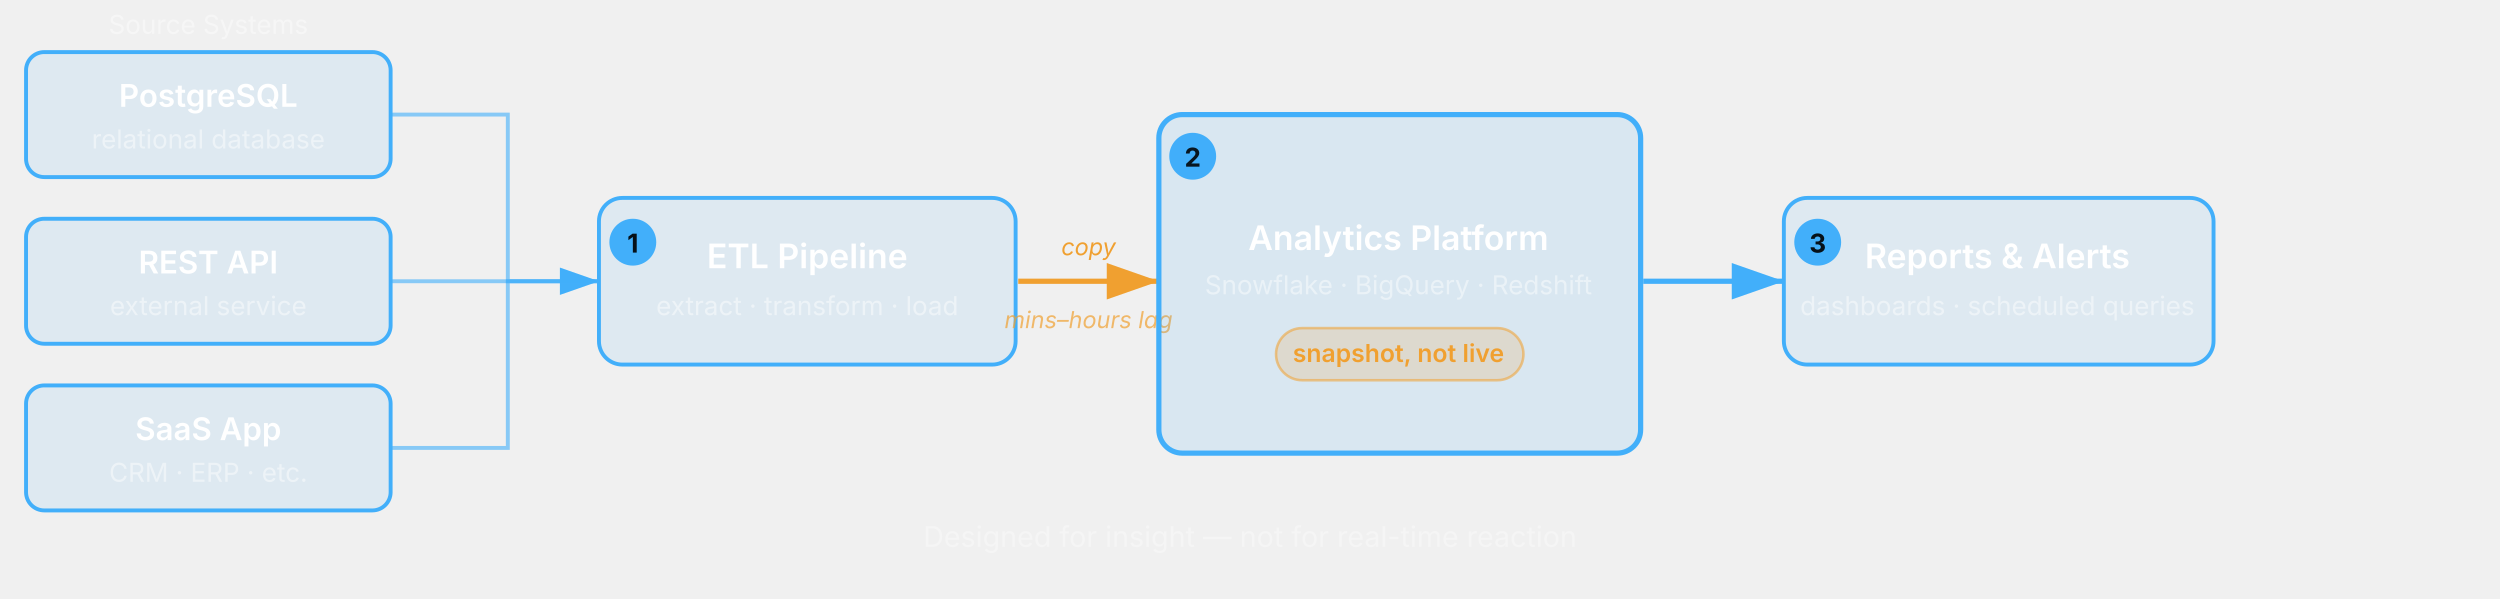
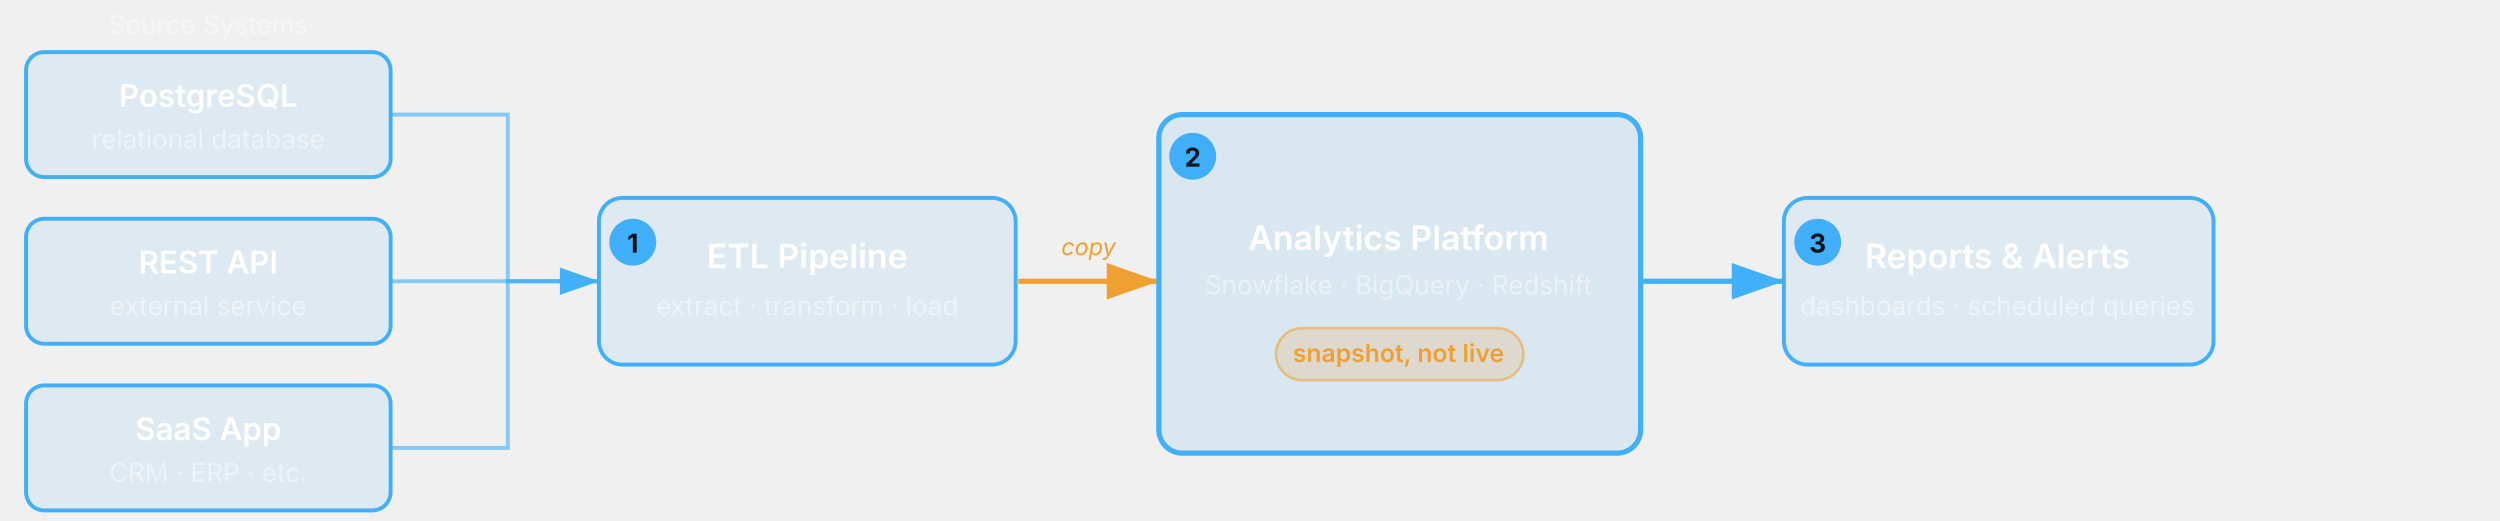
- <svg xmlns="http://www.w3.org/2000/svg" viewBox="0 0 960 230" width="960" height="230">
+ <svg xmlns="http://www.w3.org/2000/svg" viewBox="0 0 960 200" width="960" height="200">
  <defs>
    <marker id="arr-a" markerWidth="10" markerHeight="7" refX="10" refY="3.5" orient="auto">
      <polygon points="0 0, 10 3.5, 0 7" fill="#42affa" />
    </marker>
    <marker id="arr-a-warn" markerWidth="10" markerHeight="7" refX="10" refY="3.5" orient="auto">
      <polygon points="0 0, 10 3.5, 0 7" fill="#f0a030" />
    </marker>
  </defs>
  <text x="80" y="13" text-anchor="middle" font-family="system-ui, -apple-system, sans-serif" font-size="10" fill="rgba(255,255,255,0.40)">Source Systems</text>
  <rect x="10" y="20" width="140" height="48" rx="7" fill="rgba(66,175,250,0.10)" stroke="#42affa" stroke-width="1.5" />
  <text x="80" y="41" text-anchor="middle" font-family="system-ui, -apple-system, sans-serif" font-size="12" font-weight="600" fill="white">PostgreSQL</text>
  <text x="80" y="57" text-anchor="middle" font-family="system-ui, -apple-system, sans-serif" font-size="10" fill="rgba(255,255,255,0.45)">relational database</text>
  <rect x="10" y="84" width="140" height="48" rx="7" fill="rgba(66,175,250,0.10)" stroke="#42affa" stroke-width="1.5" />
  <text x="80" y="105" text-anchor="middle" font-family="system-ui, -apple-system, sans-serif" font-size="12" font-weight="600" fill="white">REST API</text>
  <text x="80" y="121" text-anchor="middle" font-family="system-ui, -apple-system, sans-serif" font-size="10" fill="rgba(255,255,255,0.45)">external service</text>
  <rect x="10" y="148" width="140" height="48" rx="7" fill="rgba(66,175,250,0.10)" stroke="#42affa" stroke-width="1.5" />
  <text x="80" y="169" text-anchor="middle" font-family="system-ui, -apple-system, sans-serif" font-size="12" font-weight="600" fill="white">SaaS App</text>
  <text x="80" y="185" text-anchor="middle" font-family="system-ui, -apple-system, sans-serif" font-size="10" fill="rgba(255,255,255,0.45)">CRM · ERP · etc.</text>
  <polyline points="150,44 195,44 195,108 230,108" fill="none" stroke="rgba(66,175,250,0.6)" stroke-width="1.5" />
  <line x1="150" y1="108" x2="230" y2="108" stroke="rgba(66,175,250,0.6)" stroke-width="1.5" marker-end="url(#arr-a)" />
  <polyline points="150,172 195,172 195,108 230,108" fill="none" stroke="rgba(66,175,250,0.6)" stroke-width="1.5" />
  <circle cx="243" cy="93" r="9" fill="#42affa" />
  <text x="243" y="97" text-anchor="middle" font-family="system-ui, -apple-system, sans-serif" font-size="10" font-weight="700" fill="#000">1</text>
  <rect x="230" y="76" width="160" height="64" rx="9" fill="rgba(66,175,250,0.10)" stroke="#42affa" stroke-width="1.5" />
  <text x="310" y="103" text-anchor="middle" font-family="system-ui, -apple-system, sans-serif" font-size="13" font-weight="600" fill="white">ETL Pipeline</text>
  <text x="310" y="121" text-anchor="middle" font-family="system-ui, -apple-system, sans-serif" font-size="10" fill="rgba(255,255,255,0.45)">extract · transform · load</text>
  <line x1="391" y1="108" x2="445" y2="108" stroke="#f0a030" stroke-width="2" marker-end="url(#arr-a-warn)" />
  <text x="418" y="98" text-anchor="middle" font-family="system-ui, -apple-system, sans-serif" font-size="9" font-style="italic" fill="#f0a030">copy</text>
-   <text x="418" y="126" text-anchor="middle" font-family="system-ui, -apple-system, sans-serif" font-size="9" font-style="italic" fill="rgba(240,160,48,0.70)">mins–hours lag</text>
  <circle cx="458" cy="60" r="9" fill="#42affa" />
  <text x="458" y="64" text-anchor="middle" font-family="system-ui, -apple-system, sans-serif" font-size="10" font-weight="700" fill="#000">2</text>
  <rect x="445" y="44" width="185" height="130" rx="9" fill="rgba(66,175,250,0.13)" stroke="#42affa" stroke-width="2" />
  <text x="537" y="96" text-anchor="middle" font-family="system-ui, -apple-system, sans-serif" font-size="13" font-weight="600" fill="white">Analytics Platform</text>
  <text x="537" y="113" text-anchor="middle" font-family="system-ui, -apple-system, sans-serif" font-size="10" fill="rgba(255,255,255,0.45)">Snowflake · BigQuery · Redshift</text>
  <rect x="490" y="126" width="95" height="20" rx="10" fill="rgba(240,160,48,0.18)" stroke="rgba(240,160,48,0.55)" stroke-width="1" />
  <text x="537" y="139" text-anchor="middle" font-family="system-ui, -apple-system, sans-serif" font-size="9.5" font-weight="600" fill="#f0a030">snapshot, not live</text>
  <line x1="631" y1="108" x2="685" y2="108" stroke="#42affa" stroke-width="2" marker-end="url(#arr-a)" />
  <circle cx="698" cy="93" r="9" fill="#42affa" />
  <text x="698" y="97" text-anchor="middle" font-family="system-ui, -apple-system, sans-serif" font-size="10" font-weight="700" fill="#000">3</text>
  <rect x="685" y="76" width="165" height="64" rx="9" fill="rgba(66,175,250,0.10)" stroke="#42affa" stroke-width="1.5" />
  <text x="767" y="103" text-anchor="middle" font-family="system-ui, -apple-system, sans-serif" font-size="13" font-weight="600" fill="white">Reports &amp; Alerts</text>
  <text x="767" y="121" text-anchor="middle" font-family="system-ui, -apple-system, sans-serif" font-size="10" fill="rgba(255,255,255,0.45)">dashboards · scheduled queries</text>
-   <text x="480" y="210" text-anchor="middle" font-family="system-ui, -apple-system, sans-serif" font-size="11" fill="rgba(255,255,255,0.32)">Designed for insight — not for real-time reaction</text>
</svg>
